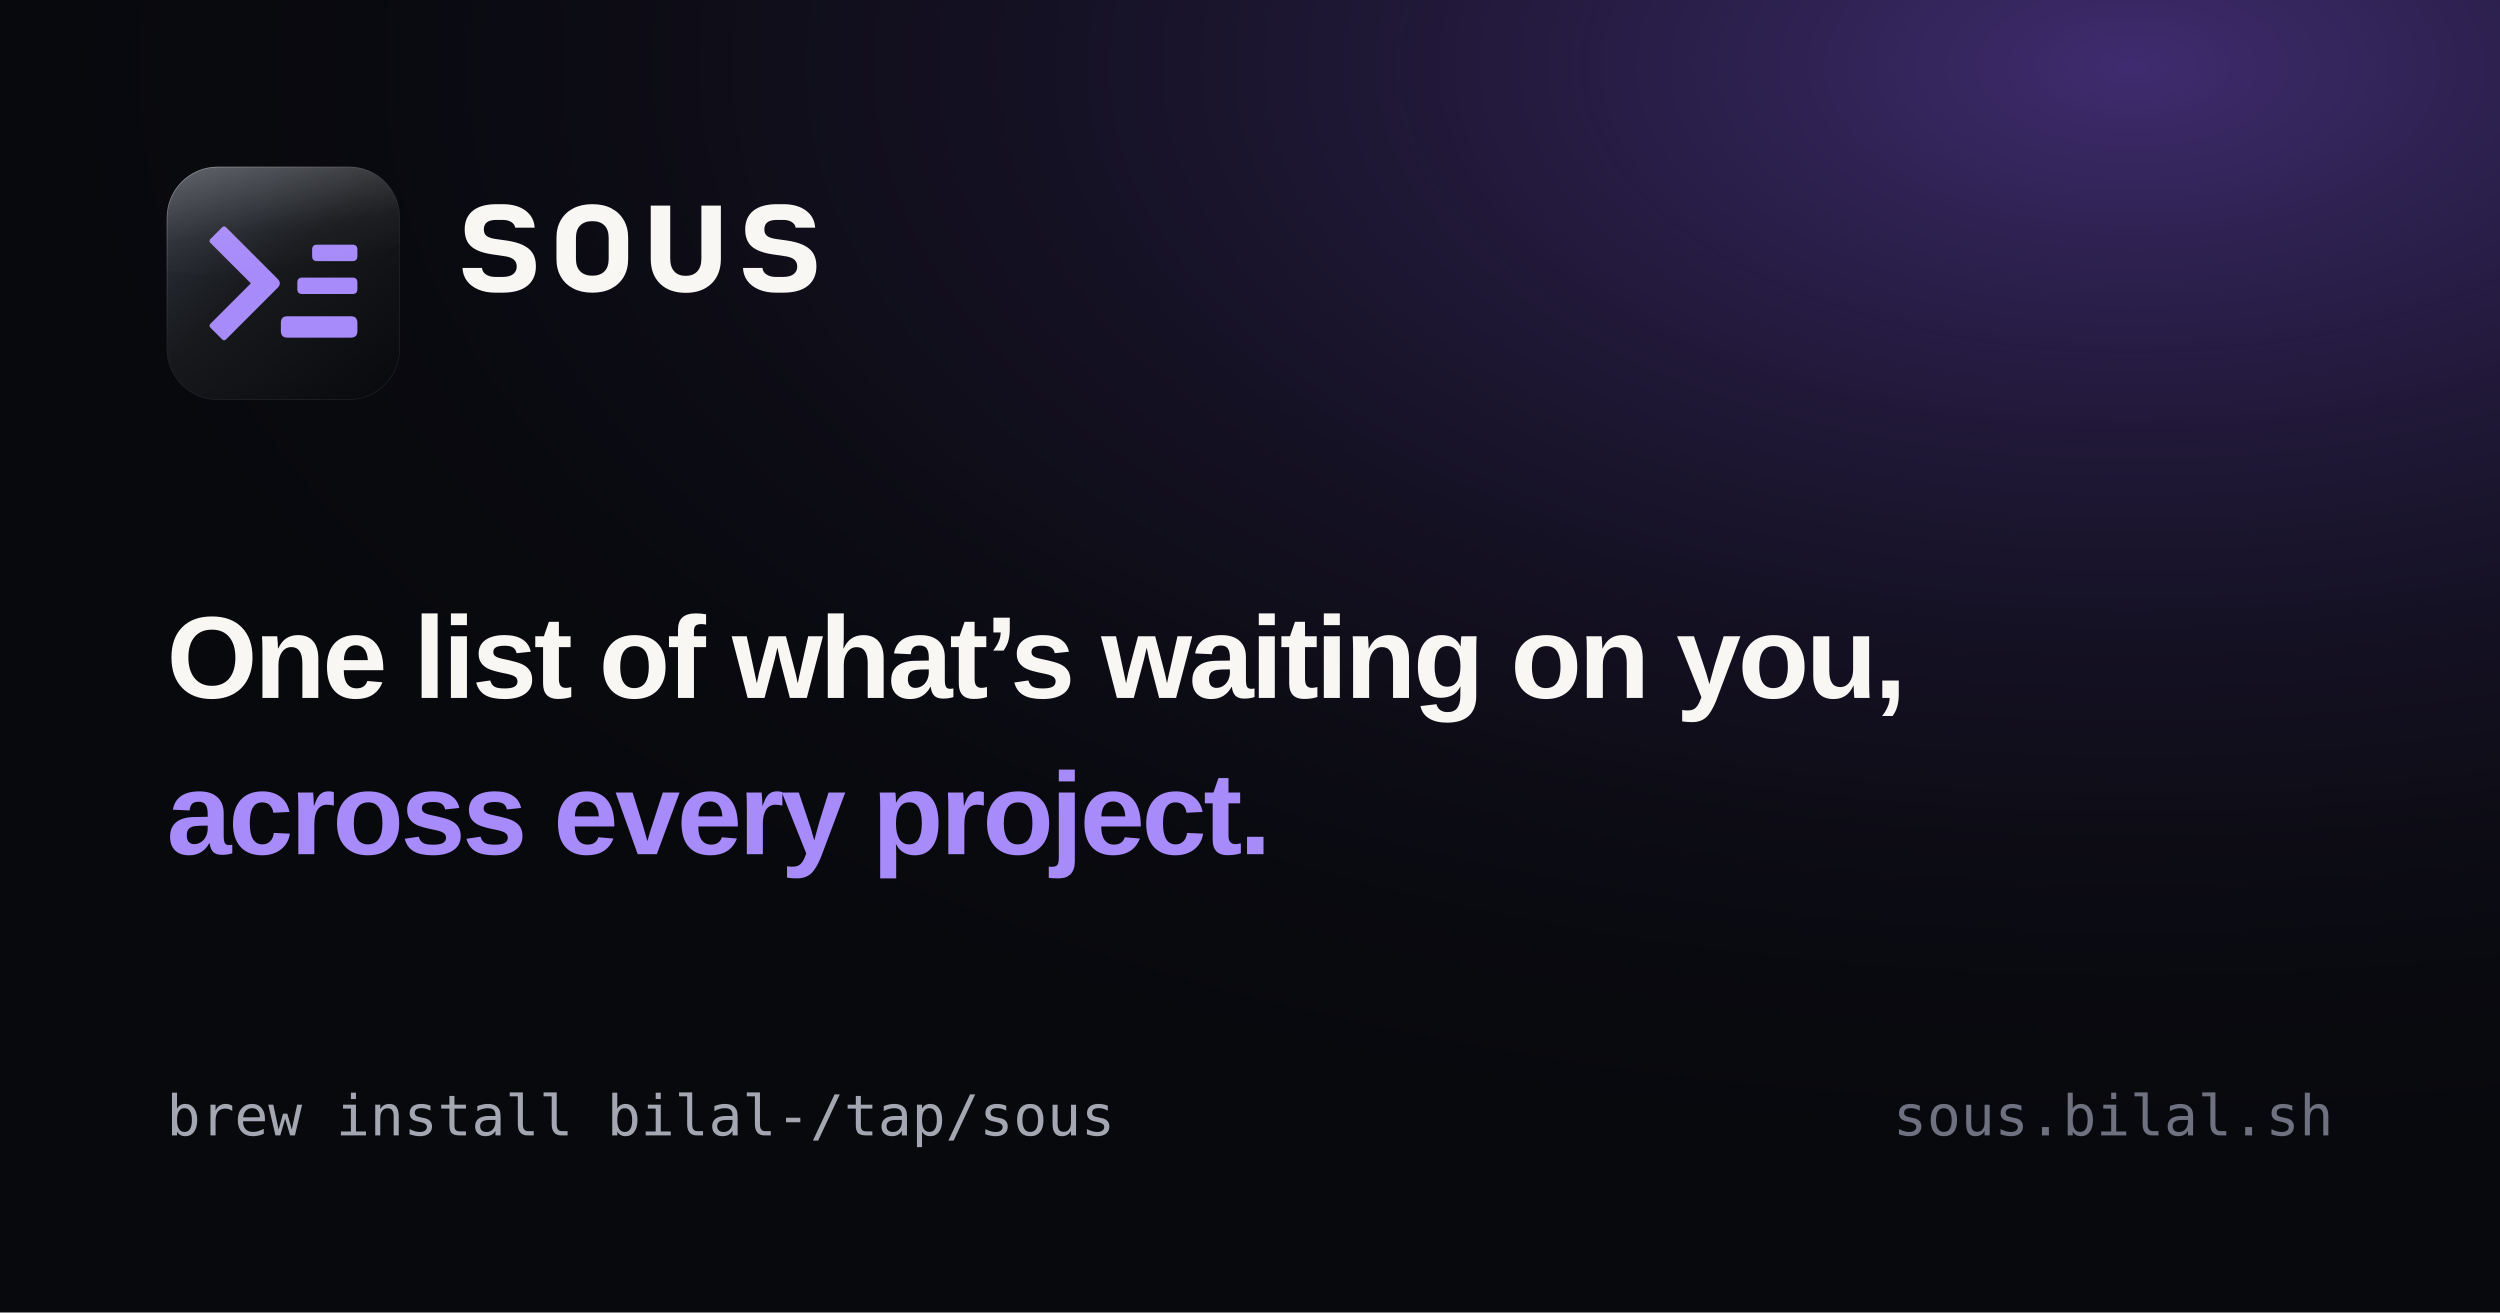
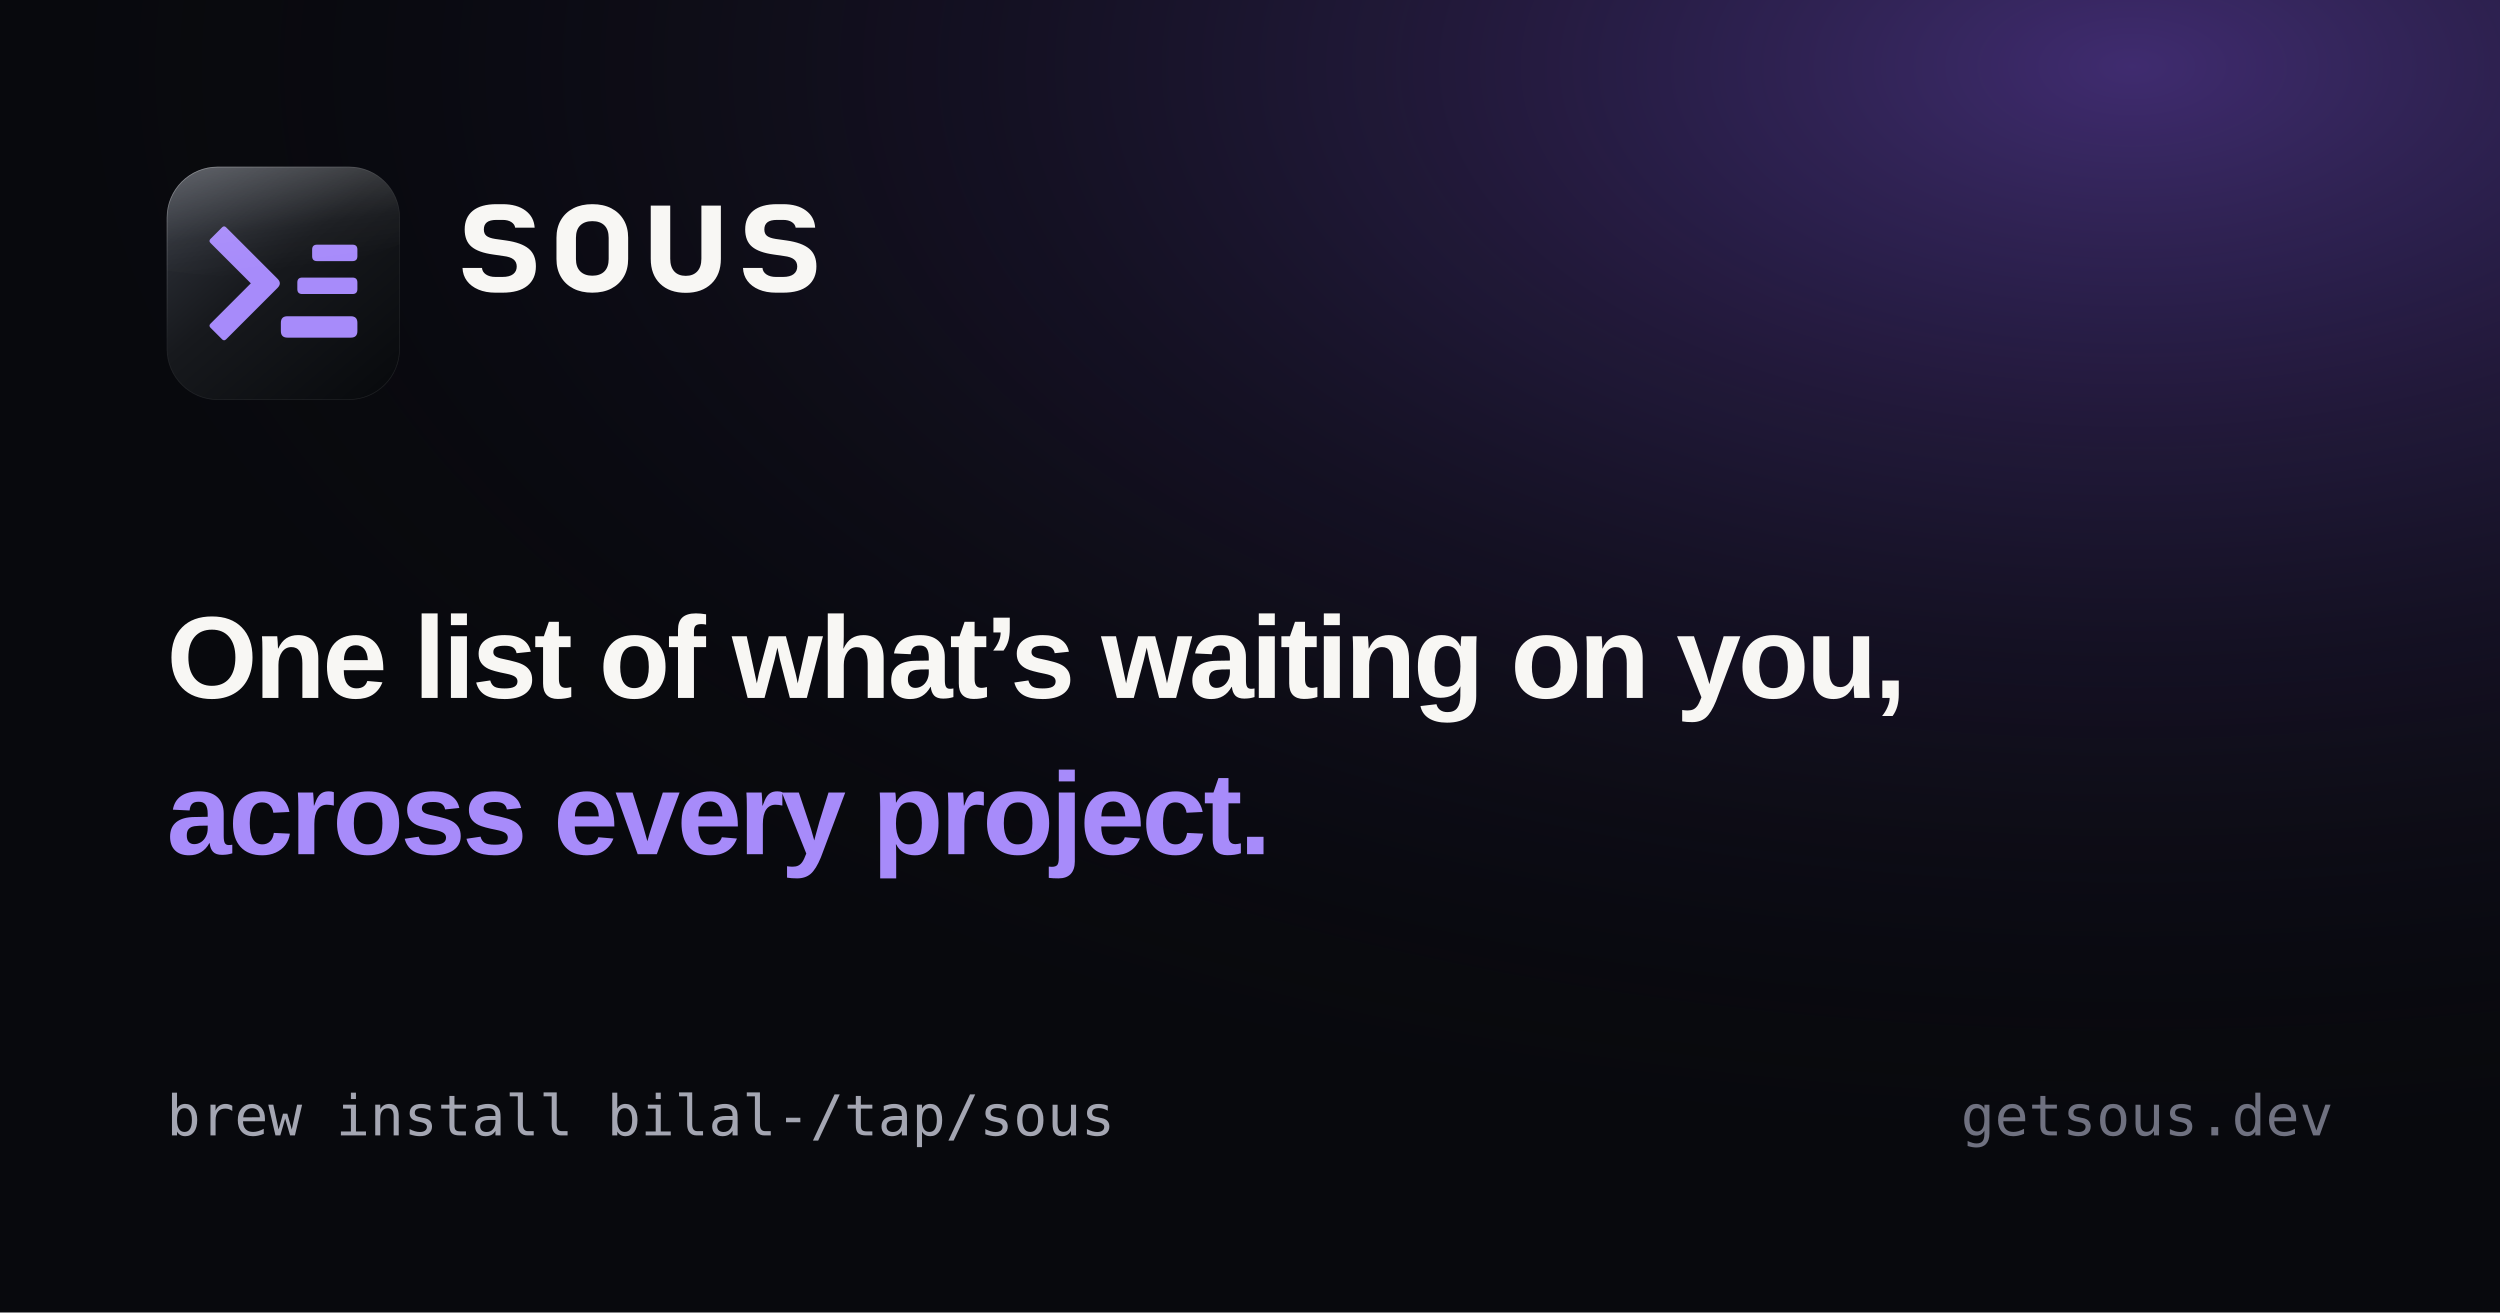
<svg xmlns="http://www.w3.org/2000/svg" viewBox="0 0 1200 630">
  <defs>
    <radialGradient id="glow" cx="0.85" cy="0.05" r="0.85">
      <stop offset="0" stop-color="#8B5CF6" stop-opacity=".42" />
      <stop offset="1" stop-color="#08090D" stop-opacity="0" />
    </radialGradient>
  </defs>
  <rect width="1200" height="630" fill="#08090D" />
  <rect width="1200" height="630" fill="url(#glow)" />
  <svg x="80" y="80" width="112" height="112" viewBox="0 0 1024 1024">
    <defs>
      <linearGradient id="plate" x1="0" y1="0" x2="0.85" y2="1">
        <stop stop-color="#353942" />
        <stop offset="0.48" stop-color="#17191D" />
        <stop offset="1" stop-color="#090B0E" />
      </linearGradient>
      <linearGradient id="glass" x1="0" y1="0" x2="0.3" y2="1">
        <stop stop-color="#FFFFFF" stop-opacity="0.22" />
        <stop offset="0.65" stop-color="#FFFFFF" stop-opacity="0.035" />
        <stop offset="1" stop-color="#FFFFFF" stop-opacity="0" />
      </linearGradient>
      <linearGradient id="rim" x1="0" y1="0" x2="0.7" y2="1">
        <stop stop-color="#FFFFFF" stop-opacity="0.35" />
        <stop offset="0.5" stop-color="#FFFFFF" stop-opacity="0.04" />
        <stop offset="1" stop-color="#FFFFFF" stop-opacity="0.09" />
      </linearGradient>
    </defs>
    <rect width="1024" height="1024" rx="224" fill="url(#plate)" />
    <g transform="translate(187 259.2222) scale(1.805556)">
      <path d="M31 4Q36 -1 41 4L166 129Q177 140 166 151L41 276Q36 281 31 276L3 248Q-2 243 3 238L101 140L3 42Q-2 37 3 32Z" fill="#A78BFA" />
      <path d="M190 220H344Q360 220 360 236V256Q360 272 344 272H190Q174 272 174 256V236Q174 220 190 220Z" fill="#A78BFA" />
      <path d="M226 126H348Q360 126 360 138V154Q360 166 348 166H226Q214 166 214 154V138Q214 126 226 126Z" fill="#A78BFA" />
      <path d="M262 46H348Q360 46 360 58V74Q360 86 348 86H262Q250 86 250 74V58Q250 46 262 46Z" fill="#A78BFA" />
    </g>
    <clipPath id="tileClip">
      <rect width="1024" height="1024" rx="224" />
    </clipPath>
    <g clip-path="url(#tileClip)">
      <path d="M0 0H1024V340Q530 540 0 455Z" fill="url(#glass)" />
      <rect x="2" y="2" width="1020" height="1020" rx="222" fill="none" stroke="url(#rim)" stroke-width="3" />
    </g>
  </svg>
  <g transform="translate(222 98) scale(0.34)">
    <g transform="translate(-14.74 122.98)">
      <path d="M71.060 1.980L61.380 1.980Q47.520 1.980 37.180-2.420Q26.840-6.820 21.010-14.630Q15.180-22.440 14.740-33L42.240-33Q42.680-27.280 47.850-23.760Q53.020-20.240 61.380-20.240L71.060-20.240Q81.180-20.240 86.240-24.200Q91.300-28.160 91.300-34.980Q91.300-41.360 86.790-44.990Q82.280-48.620 72.820-49.720L57.860-51.920Q37.180-54.780 27.500-62.920Q17.820-71.060 17.820-87.340Q17.820-104.280 29.260-113.630Q40.700-122.980 62.920-122.980L71.280-122.980Q91.520-122.980 103.620-113.960Q115.720-104.940 116.600-89.760L89.100-89.760Q88.440-94.600 83.710-97.680Q78.980-100.760 71.280-100.760L62.920-100.760Q53.460-100.760 49.170-97.350Q44.880-93.940 44.880-87.340Q44.880-81.180 48.620-78.210Q52.360-75.240 60.720-73.920L76.340-71.720Q97.900-68.640 108.130-60.170Q118.360-51.700 118.360-35.200Q118.360-17.600 106.370-7.810Q94.380 1.980 71.060 1.980M198 1.980Q182.600 1.980 171.270-3.850Q159.940-9.680 153.670-20.350Q147.400-31.020 147.400-45.540L147.400-75.460Q147.400-89.980 153.670-100.650Q159.940-111.320 171.270-117.150Q182.600-122.980 198-122.980Q213.620-122.980 224.840-117.150Q236.060-111.320 242.330-100.650Q248.600-89.980 248.600-75.680L248.600-45.540Q248.600-31.020 242.330-20.350Q236.060-9.680 224.840-3.850Q213.620 1.980 198 1.980M198-22Q209-22 215.050-28.050Q221.100-34.100 221.100-45.540L221.100-75.460Q221.100-87.120 215.050-93.060Q209-99 198-99Q187.220-99 181.060-93.060Q174.900-87.120 174.900-75.460L174.900-45.540Q174.900-34.100 181.060-28.050Q187.220-22 198-22M330 2.200Q306.900 2.200 293.700-10.670Q280.500-23.540 280.500-45.760L280.500-121L308-121L308-45.980Q308-34.320 313.720-28.050Q319.440-21.780 330-21.780Q340.340-21.780 346.170-28.050Q352-34.320 352-45.980L352-121L379.500-121L379.500-45.760Q379.500-23.540 366.080-10.670Q352.660 2.200 330 2.200M467.060 1.980L457.380 1.980Q443.520 1.980 433.180-2.420Q422.840-6.820 417.010-14.630Q411.180-22.440 410.740-33L438.240-33Q438.680-27.280 443.850-23.760Q449.020-20.240 457.380-20.240L467.060-20.240Q477.180-20.240 482.240-24.200Q487.300-28.160 487.300-34.980Q487.300-41.360 482.790-44.990Q478.280-48.620 468.820-49.720L453.860-51.920Q433.180-54.780 423.500-62.920Q413.820-71.060 413.820-87.340Q413.820-104.280 425.260-113.630Q436.700-122.980 458.920-122.980L467.280-122.980Q487.520-122.980 499.620-113.960Q511.720-104.940 512.600-89.760L485.100-89.760Q484.440-94.600 479.710-97.680Q474.980-100.760 467.280-100.760L458.920-100.760Q449.460-100.760 445.170-97.350Q440.880-93.940 440.880-87.340Q440.880-81.180 444.620-78.210Q448.360-75.240 456.720-73.920L472.340-71.720Q493.900-68.640 504.130-60.170Q514.360-51.700 514.360-35.200Q514.360-17.600 502.370-7.810Q490.380 1.980 467.060 1.980" fill="#F8F7F4" />
    </g>
  </g>
  <text x="80" y="335" font-family="Manrope, Helvetica Neue, Arial, sans-serif" font-size="56" font-weight="700" fill="#F8F7F4" letter-spacing="-1.5">One list of what’s waiting on you,</text>
  <text x="80" y="410" font-family="Manrope, Helvetica Neue, Arial, sans-serif" font-size="56" font-weight="700" fill="#A78BFA" letter-spacing="-1.5">across every project.</text>
  <text x="80" y="545" font-family="JetBrains Mono, Menlo, monospace" font-size="27" fill="#A4A6B2">brew install bilal-/tap/sous</text>
-   <text x="1120" y="545" text-anchor="end" font-family="JetBrains Mono, Menlo, monospace" font-size="27" fill="#6F7180">sous.bilal.sh</text>
+   <text x="1120" y="545" text-anchor="end" font-family="JetBrains Mono, Menlo, monospace" font-size="27" fill="#6F7180">getsous.dev</text>
</svg>
